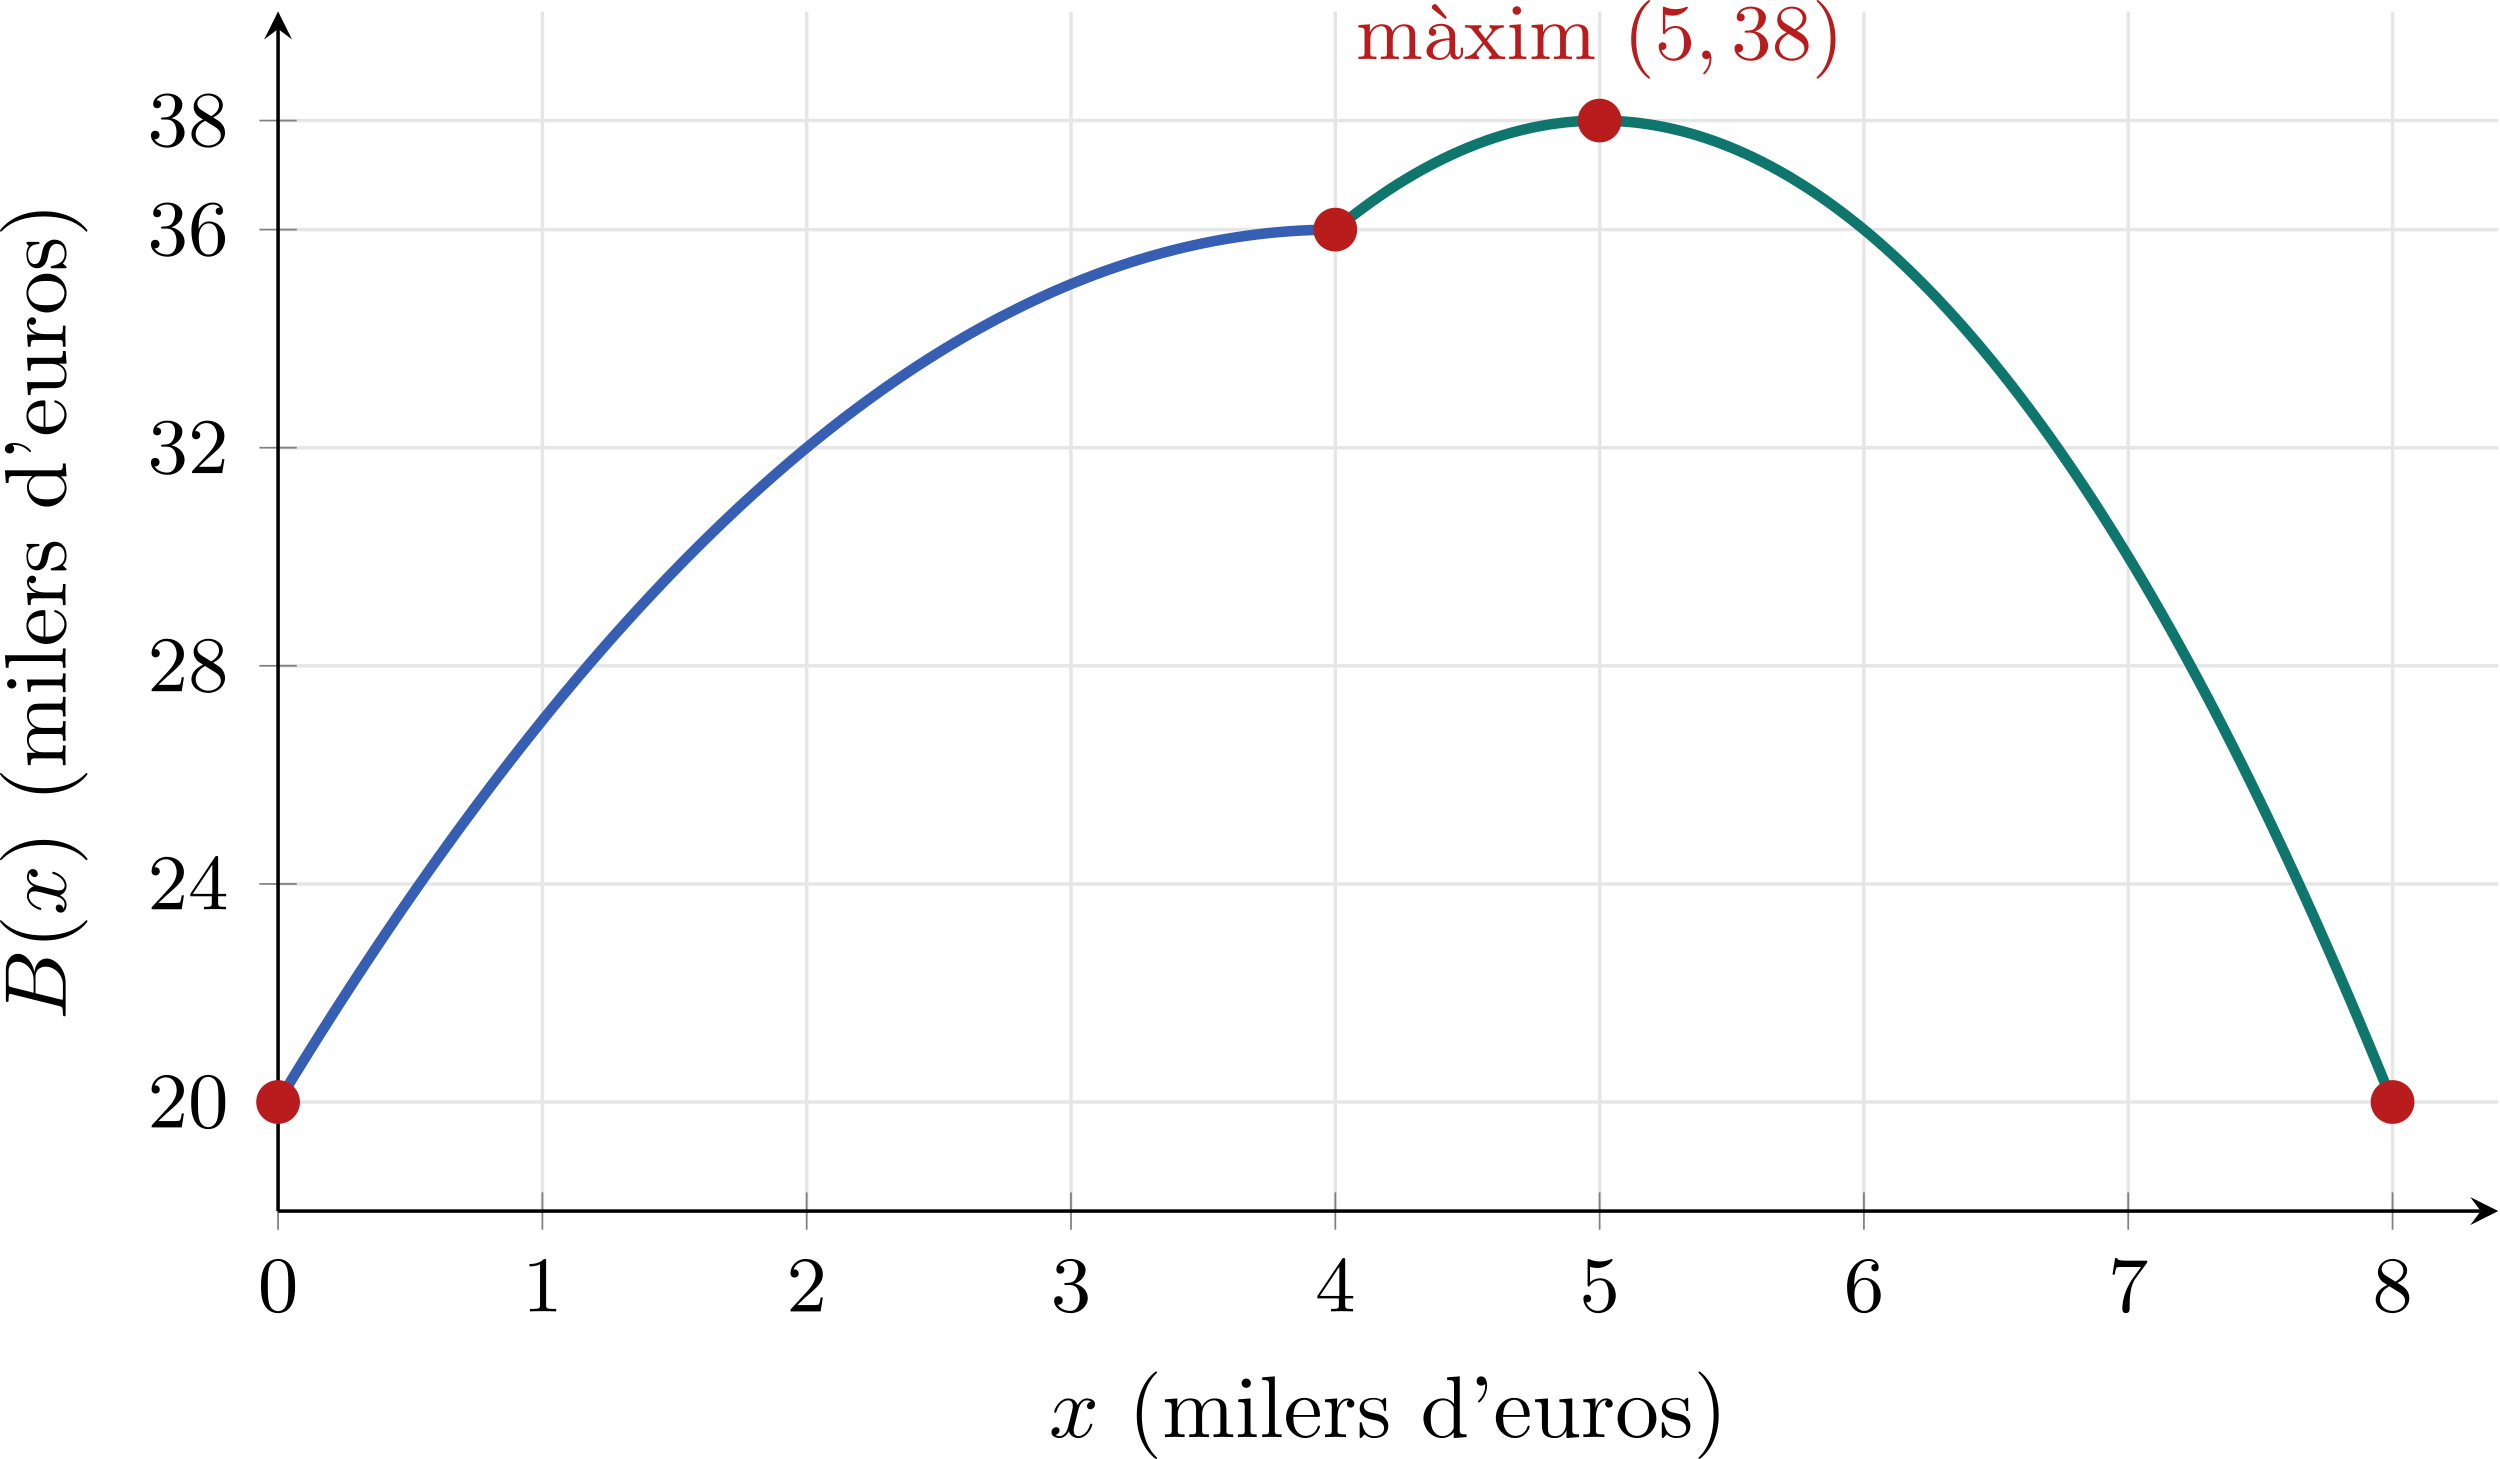
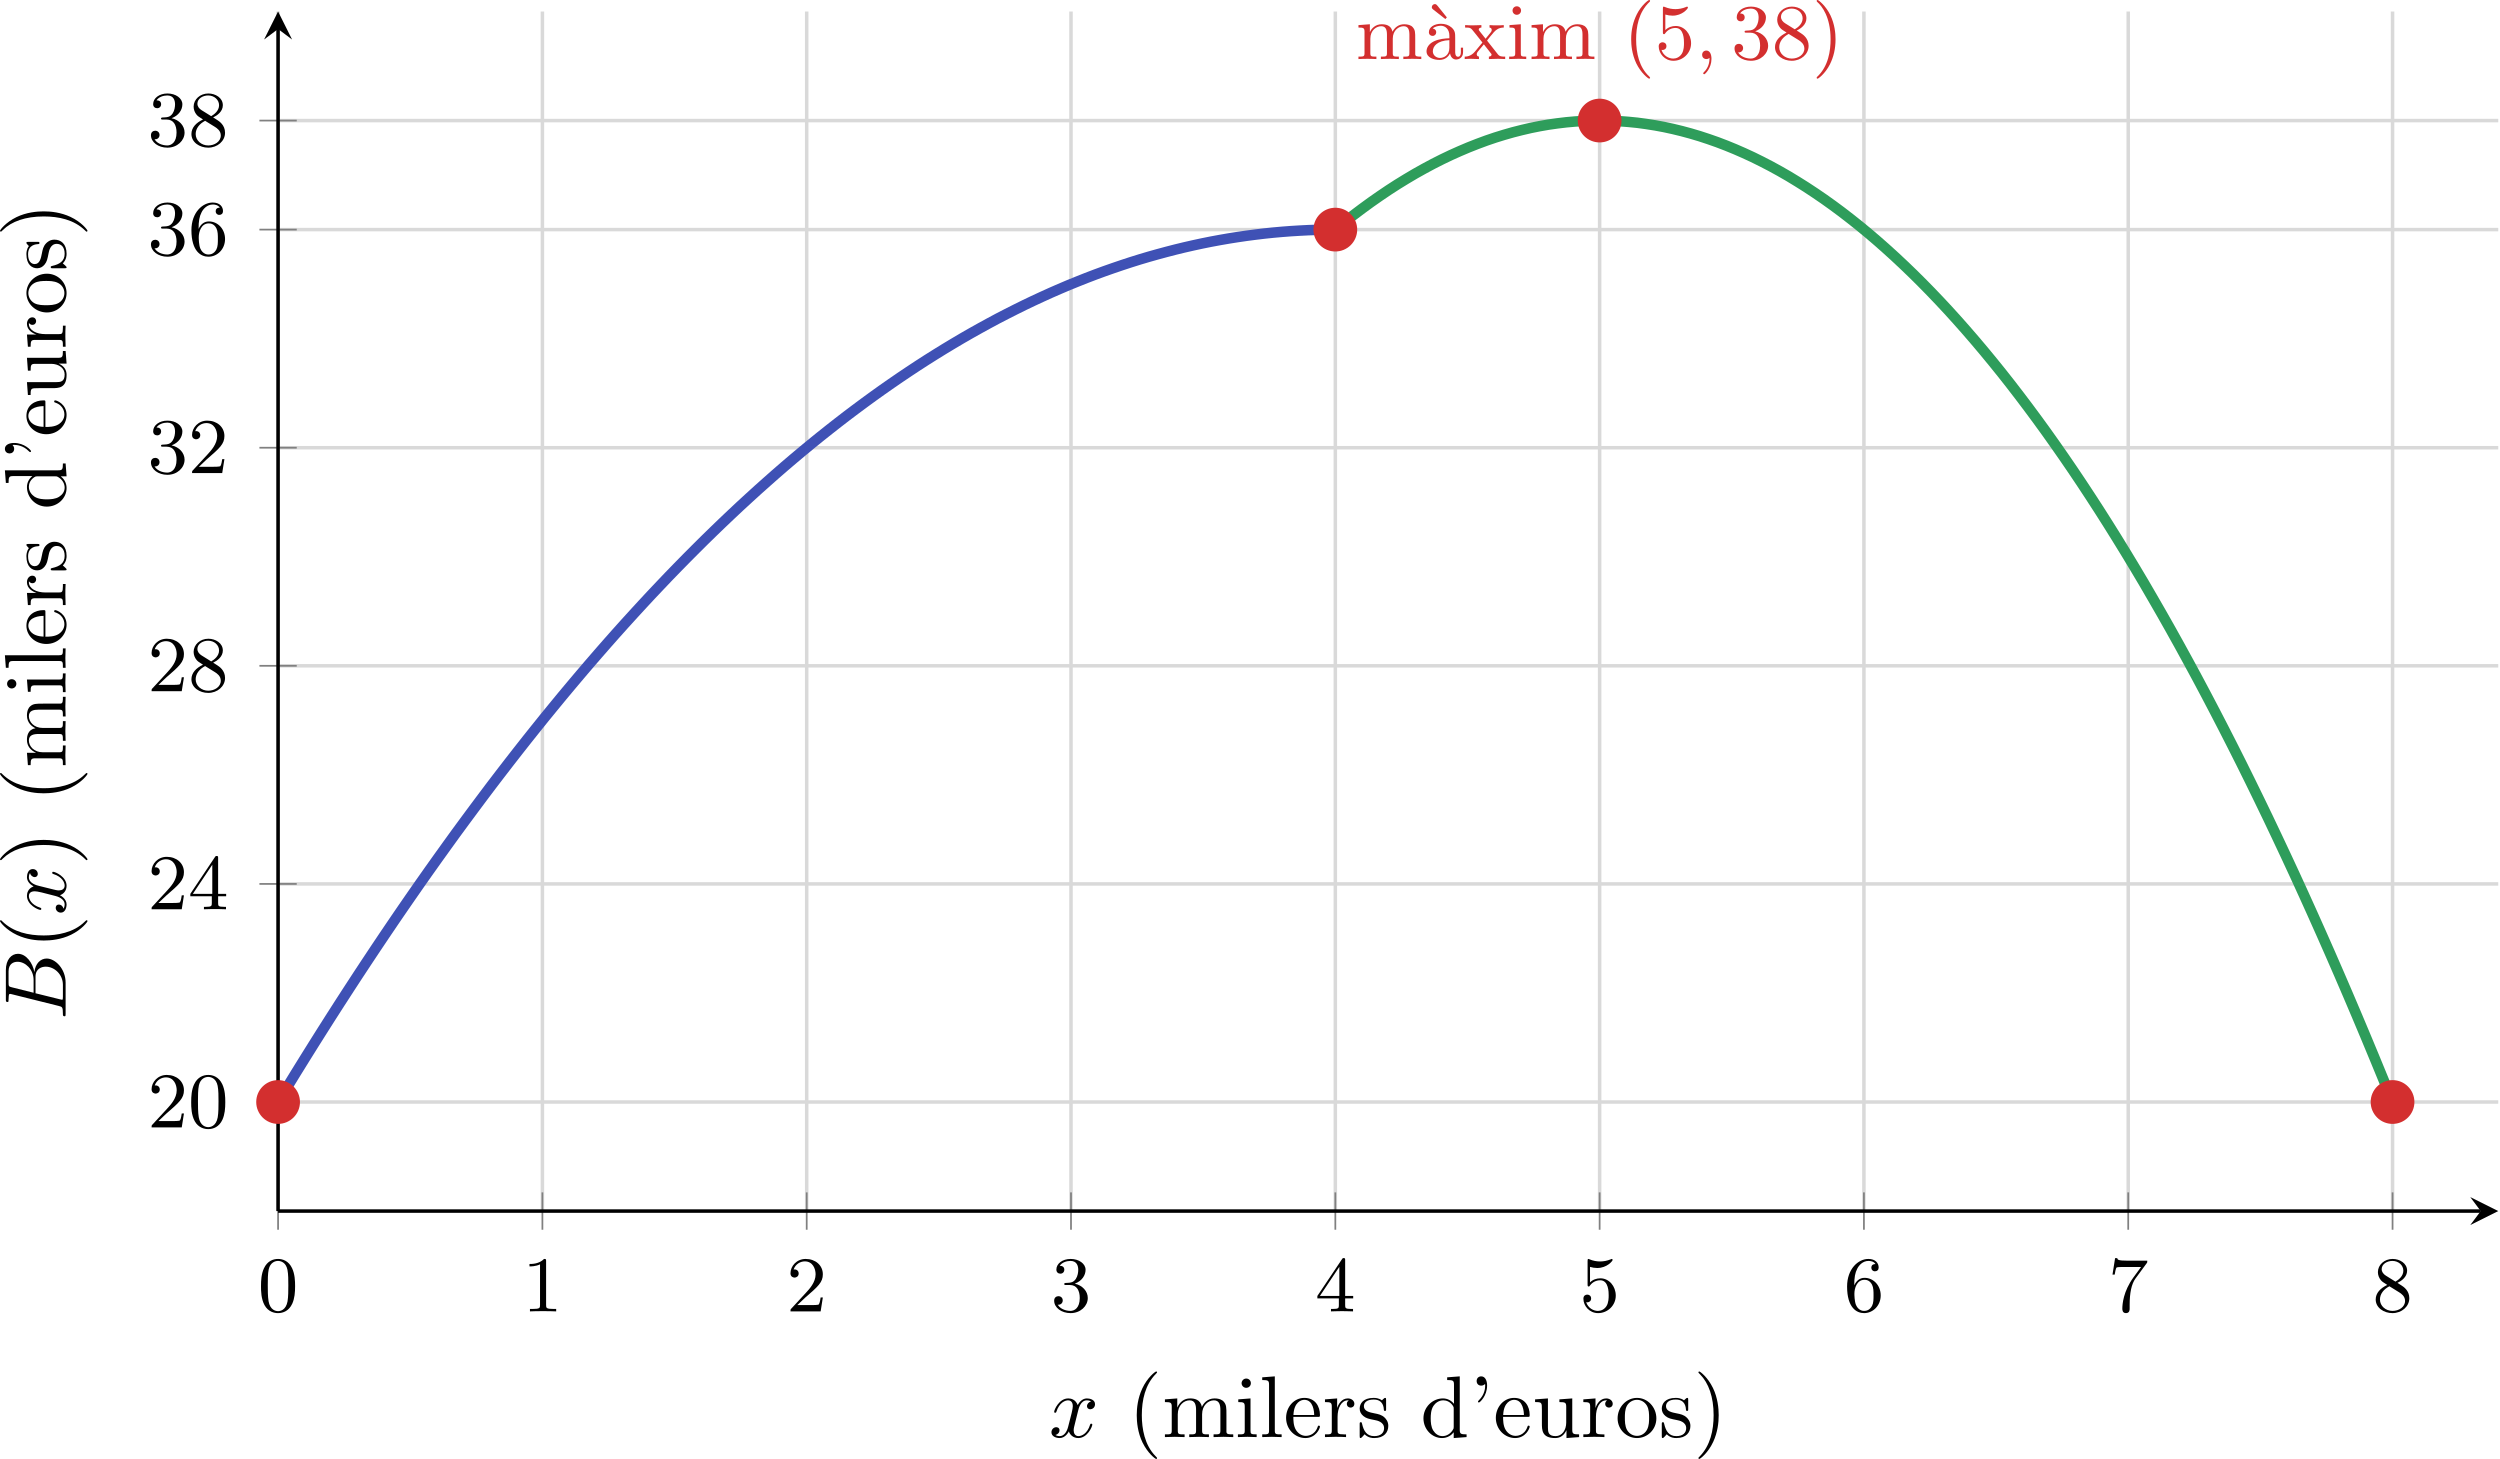
<svg xmlns="http://www.w3.org/2000/svg" xmlns:xlink="http://www.w3.org/1999/xlink" version="1.1" width="284.659pt" height="166.123pt" viewBox="-63.698 -63.698 284.659 166.123">
  <defs>
    <path id="g0-59" d="M1.632-.143C1.632 .152 1.632 .888 .968 1.524C.915 1.578 .915 1.587 .915 1.623C.915 1.686 .977 1.731 1.031 1.731C1.13 1.731 1.856 1.031 1.856-.018C1.856-.574 1.659-.968 1.273-.968C.968-.968 .789-.735 .789-.484S.968 0 1.273 0C1.408 0 1.542-.045 1.632-.143Z" />
    <path id="g1-18" d="M2.529-4.555L2.699-4.743L1.632-6.07C1.542-6.178 1.479-6.259 1.327-6.259C1.166-6.259 .986-6.106 .986-5.909C.986-5.765 1.067-5.703 1.157-5.631L2.529-4.555Z" />
    <path id="g1-40" d="M3.058 2.134C3.058 2.089 3.031 2.062 2.977 2C1.82 .941 1.47-.672 1.47-2.242C1.47-3.631 1.739-5.317 3.004-6.519C3.04-6.554 3.058-6.581 3.058-6.626C3.058-6.689 3.013-6.725 2.95-6.725C2.842-6.725 2.035-6.079 1.551-5.102C1.121-4.241 .906-3.318 .906-2.251C.906-1.605 .986-.583 1.479 .475C2.008 1.578 2.842 2.233 2.95 2.233C3.013 2.233 3.058 2.197 3.058 2.134Z" />
    <path id="g1-41" d="M2.672-2.251C2.672-2.986 2.564-3.972 2.098-4.967C1.569-6.07 .735-6.725 .628-6.725C.538-6.725 .52-6.653 .52-6.626C.52-6.581 .538-6.554 .601-6.492C1.121-6.025 2.107-4.806 2.107-2.251C2.107-.968 1.874 .816 .574 2.026C.556 2.053 .52 2.089 .52 2.134C.52 2.161 .538 2.233 .628 2.233C.735 2.233 1.542 1.587 2.026 .61C2.457-.251 2.672-1.175 2.672-2.251Z" />
    <path id="g1-48" d="M4.241-2.869C4.241-3.47 4.214-4.241 3.9-4.914C3.506-5.756 2.824-5.972 2.304-5.972C1.766-5.972 1.085-5.756 .69-4.896C.403-4.277 .359-3.551 .359-2.869C.359-2.286 .377-1.417 .762-.708C1.184 .054 1.883 .197 2.295 .197C2.878 .197 3.542-.054 3.918-.879C4.187-1.479 4.241-2.152 4.241-2.869ZM2.304-.027C2.035-.027 1.39-.152 1.219-1.166C1.13-1.695 1.13-2.466 1.13-2.977C1.13-3.587 1.13-4.295 1.237-4.788C1.417-5.586 1.991-5.747 2.295-5.747C2.636-5.747 3.201-5.568 3.371-4.734C3.47-4.241 3.47-3.542 3.47-2.977C3.47-2.421 3.47-1.668 3.38-1.139C3.192-.117 2.529-.027 2.304-.027Z" />
    <path id="g1-49" d="M2.726-5.73C2.726-5.954 2.717-5.972 2.493-5.972C1.937-5.398 1.112-5.398 .834-5.398V-5.12C1.004-5.12 1.551-5.12 2.035-5.353V-.717C2.035-.386 2.008-.278 1.175-.278H.888V0C1.21-.027 2.008-.027 2.376-.027S3.551-.027 3.873 0V-.278H3.587C2.753-.278 2.726-.386 2.726-.717V-5.73Z" />
    <path id="g1-50" d="M4.142-1.587H3.891C3.873-1.47 3.802-.941 3.685-.798C3.631-.717 3.013-.717 2.833-.717H1.237L2.125-1.56C3.596-2.833 4.142-3.309 4.142-4.223C4.142-5.254 3.291-5.972 2.188-5.972C1.157-5.972 .457-5.156 .457-4.34C.457-3.891 .843-3.847 .924-3.847C1.121-3.847 1.39-3.99 1.39-4.313C1.39-4.582 1.201-4.779 .924-4.779C.879-4.779 .852-4.779 .816-4.77C1.031-5.407 1.605-5.694 2.089-5.694C3.004-5.694 3.318-4.842 3.318-4.223C3.318-3.309 2.627-2.564 2.197-2.098L.556-.323C.457-.224 .457-.206 .457 0H3.891L4.142-1.587Z" />
    <path id="g1-51" d="M2.735-3.156C3.569-3.47 3.963-4.125 3.963-4.743C3.963-5.434 3.201-5.972 2.268-5.972S.637-5.443 .637-4.761C.637-4.465 .834-4.295 1.094-4.295S1.542-4.483 1.542-4.743C1.542-5.057 1.327-5.192 1.022-5.192C1.255-5.568 1.802-5.747 2.242-5.747C2.986-5.747 3.129-5.156 3.129-4.734C3.129-4.465 3.075-4.035 2.851-3.694C2.573-3.291 2.26-3.273 2-3.255C1.775-3.237 1.757-3.237 1.686-3.237C1.605-3.228 1.533-3.219 1.533-3.12C1.533-3.004 1.605-3.004 1.757-3.004H2.179C2.959-3.004 3.3-2.376 3.3-1.524C3.3-.377 2.69-.054 2.233-.054C2.062-.054 1.193-.099 .789-.762C1.112-.717 1.363-.941 1.363-1.246C1.363-1.542 1.139-1.731 .879-1.731C.655-1.731 .386-1.596 .386-1.219C.386-.421 1.219 .197 2.26 .197C3.38 .197 4.214-.61 4.214-1.524C4.214-2.304 3.596-2.968 2.735-3.156Z" />
    <path id="g1-52" d="M.26-1.757V-1.479H2.708V-.708C2.708-.377 2.681-.278 2.008-.278H1.811V0C2.376-.027 3.004-.027 3.067-.027C3.111-.027 3.757-.027 4.322 0V-.278H4.125C3.452-.278 3.425-.377 3.425-.708V-1.479H4.34V-1.757H3.425V-5.828C3.425-6.007 3.425-6.07 3.255-6.07C3.147-6.07 3.138-6.061 3.058-5.936L.26-1.757ZM.547-1.757L2.762-5.075V-1.757H.547Z" />
    <path id="g1-53" d="M.933-3.093C.933-2.932 .933-2.833 1.058-2.833C1.13-2.833 1.157-2.869 1.21-2.95C1.479-3.327 1.91-3.542 2.376-3.542C3.335-3.542 3.335-2.161 3.335-1.838C3.335-1.56 3.335-1.004 3.084-.601C2.842-.224 2.466-.054 2.116-.054C1.587-.054 .986-.386 .771-1.049C.78-1.049 .834-1.031 .897-1.031C1.076-1.031 1.336-1.148 1.336-1.47C1.336-1.748 1.139-1.91 .897-1.91C.708-1.91 .457-1.802 .457-1.444C.457-.628 1.139 .197 2.134 .197C3.219 .197 4.142-.681 4.142-1.793C4.142-2.878 3.371-3.766 2.394-3.766C1.964-3.766 1.524-3.622 1.21-3.3V-5.066C1.479-4.985 1.757-4.94 2.035-4.94C3.138-4.94 3.784-5.738 3.784-5.855C3.784-5.936 3.73-5.972 3.685-5.972C3.667-5.972 3.649-5.972 3.569-5.927C3.147-5.756 2.735-5.685 2.358-5.685C1.973-5.685 1.569-5.756 1.157-5.927C1.067-5.972 1.049-5.972 1.04-5.972C.933-5.972 .933-5.882 .933-5.73V-3.093Z" />
    <path id="g1-54" d="M1.201-2.968C1.201-3.882 1.3-4.394 1.542-4.86C1.722-5.227 2.161-5.747 2.824-5.747C3.004-5.747 3.416-5.712 3.622-5.389C3.291-5.389 3.147-5.218 3.147-4.976C3.147-4.743 3.309-4.564 3.56-4.564S3.981-4.725 3.981-4.994C3.981-5.496 3.622-5.972 2.806-5.972C1.65-5.972 .386-4.833 .386-2.833C.386-.403 1.479 .197 2.322 .197C3.318 .197 4.214-.637 4.214-1.82C4.214-2.959 3.389-3.82 2.376-3.82C1.838-3.82 1.453-3.506 1.201-2.968ZM2.313-.054C1.802-.054 1.506-.475 1.399-.735C1.228-1.139 1.219-1.883 1.219-2.026C1.219-2.627 1.497-3.596 2.358-3.596C2.502-3.596 2.941-3.596 3.228-3.04C3.398-2.699 3.398-2.26 3.398-1.829S3.398-.959 3.228-.628C2.95-.117 2.555-.054 2.313-.054Z" />
    <path id="g1-55" d="M4.394-5.469C4.474-5.568 4.474-5.586 4.474-5.774H2.242C1.112-5.774 1.085-5.891 1.058-6.061H.807L.511-4.187H.762C.798-4.394 .87-4.896 .986-5.003C1.049-5.057 1.757-5.057 1.883-5.057H3.766L2.905-3.882C1.739-2.277 1.632-.816 1.632-.305C1.632-.206 1.632 .197 2.044 .197C2.466 .197 2.466-.197 2.466-.314V-.753C2.466-2.071 2.663-3.111 3.138-3.757L4.394-5.469Z" />
    <path id="g1-56" d="M1.542-4.071C1.273-4.241 1.067-4.483 1.067-4.815C1.067-5.398 1.695-5.747 2.286-5.747C2.977-5.747 3.533-5.263 3.533-4.636S2.995-3.596 2.636-3.389L1.542-4.071ZM2.86-3.246C3.309-3.461 3.963-3.909 3.963-4.636C3.963-5.478 3.12-5.972 2.313-5.972C1.372-5.972 .637-5.299 .637-4.474C.637-4.133 .762-3.811 .977-3.551C1.13-3.38 1.184-3.344 1.704-3.013C.915-2.636 .386-2.089 .386-1.354C.386-.403 1.327 .197 2.295 .197C3.335 .197 4.214-.538 4.214-1.506C4.214-2.376 3.551-2.806 3.327-2.95C3.228-3.022 2.968-3.183 2.86-3.246ZM1.946-2.86L3.075-2.161C3.282-2.026 3.73-1.739 3.73-1.193C3.73-.484 3.013-.054 2.304-.054C1.524-.054 .87-.61 .87-1.354C.87-2 1.318-2.537 1.946-2.86Z" />
    <path id="g1-97" d="M3.067-.646C3.111-.269 3.371 .054 3.757 .054C3.981 .054 4.546-.081 4.546-.798V-1.3H4.295V-.807C4.295-.708 4.295-.26 3.972-.26S3.649-.69 3.649-.834V-2.403C3.649-2.914 3.649-3.219 3.246-3.587C2.914-3.882 2.484-4.017 2.035-4.017C1.282-4.017 .655-3.64 .655-3.067C.655-2.789 .843-2.636 1.076-2.636C1.318-2.636 1.488-2.815 1.488-3.049C1.488-3.434 1.094-3.479 1.085-3.479C1.327-3.712 1.757-3.793 2.017-3.793C2.475-3.793 2.986-3.452 2.986-2.663V-2.367C2.502-2.349 1.829-2.304 1.228-2.017C.583-1.704 .386-1.237 .386-.879C.386-.143 1.255 .099 1.856 .099C2.6 .099 2.941-.395 3.067-.646ZM2.986-1.264C2.986-.395 2.313-.126 1.919-.126C1.497-.126 1.103-.43 1.103-.879C1.103-1.47 1.614-2.098 2.986-2.152V-1.264Z" />
    <path id="g1-105" d="M1.65-3.963L.359-3.865V-3.587C.933-3.587 1.013-3.533 1.013-3.093V-.69C1.013-.278 .915-.278 .323-.278V0C.726-.018 .915-.027 1.309-.027C1.453-.027 1.829-.027 2.268 0V-.278C1.686-.278 1.65-.323 1.65-.672V-3.963ZM1.677-5.523C1.677-5.792 1.462-6.007 1.193-6.007C.915-6.007 .708-5.783 .708-5.523S.915-5.039 1.193-5.039C1.462-5.039 1.677-5.254 1.677-5.523Z" />
    <path id="g1-109" d="M1.668-2.322C1.668-3.291 2.367-3.739 2.905-3.739C3.398-3.739 3.56-3.389 3.56-2.762V-.69C3.56-.278 3.461-.278 2.869-.278V0C3.291-.018 3.461-.027 3.891-.027S4.438-.018 4.914 0V-.278C4.322-.278 4.223-.278 4.223-.69V-2.322C4.223-3.291 4.923-3.739 5.461-3.739C5.954-3.739 6.115-3.389 6.115-2.762V-.69C6.115-.278 6.016-.278 5.425-.278V0C5.846-.018 6.016-.027 6.447-.027S6.994-.018 7.469 0V-.278C7.012-.278 6.788-.278 6.779-.556V-2.277C6.779-3.058 6.779-3.309 6.483-3.64C6.294-3.856 5.936-3.963 5.523-3.963C4.878-3.963 4.438-3.587 4.187-3.111C4.08-3.64 3.721-3.963 2.968-3.963C2.251-3.963 1.811-3.497 1.623-3.084H1.614V-3.963L.314-3.865V-3.587C.924-3.587 1.004-3.524 1.004-3.084V-.69C1.004-.278 .906-.278 .314-.278V0C.735-.018 .906-.027 1.336-.027S1.883-.018 2.358 0V-.278C1.766-.278 1.668-.278 1.668-.69V-2.322Z" />
    <path id="g1-120" d="M2.735-2.017C2.672-2.098 2.672-2.107 2.672-2.116C2.672-2.134 3.371-2.986 3.443-3.058C3.721-3.362 4.026-3.578 4.573-3.587V-3.865C4.313-3.838 4.071-3.838 3.811-3.838C3.47-3.838 3.309-3.838 2.95-3.865V-3.587C3.084-3.569 3.201-3.497 3.201-3.318C3.201-3.174 3.12-3.075 3.075-3.022L2.502-2.313L1.802-3.201C1.739-3.282 1.722-3.3 1.722-3.362C1.722-3.47 1.82-3.578 2.026-3.587V-3.865C1.686-3.847 1.453-3.838 1.049-3.838C1.031-3.838 .52-3.838 .17-3.865V-3.587C.789-3.587 .807-3.569 1.219-3.04L2.143-1.883C1.946-1.65 1.47-1.058 1.273-.834C.825-.296 .314-.278 .126-.278V0C.386-.027 .628-.027 .888-.027C1.175-.027 1.462-.018 1.748 0V-.278C1.524-.305 1.497-.457 1.497-.547C1.497-.574 1.497-.699 1.632-.861C1.847-1.139 2.08-1.408 2.304-1.677L3.013-.771C3.183-.574 3.183-.556 3.183-.502C3.183-.403 3.093-.287 2.878-.278V0C3.255-.018 3.47-.027 3.856-.027C3.873-.027 4.385-.027 4.734 0V-.278C4.376-.278 4.107-.278 3.909-.529L2.735-2.017Z" />
    <path id="g2-66" d="M1.594-.777C1.494-.389 1.474-.309 .687-.309C.518-.309 .418-.309 .418-.11C.418 0 .508 0 .687 0H4.244C5.818 0 6.994-1.176 6.994-2.152C6.994-2.869 6.416-3.447 5.45-3.557C6.486-3.746 7.532-4.483 7.532-5.43C7.532-6.167 6.874-6.804 5.679-6.804H2.331C2.142-6.804 2.042-6.804 2.042-6.605C2.042-6.496 2.132-6.496 2.321-6.496C2.341-6.496 2.531-6.496 2.7-6.476C2.879-6.456 2.969-6.446 2.969-6.316C2.969-6.276 2.959-6.247 2.929-6.127L1.594-.777ZM3.098-3.646L3.716-6.117C3.806-6.466 3.826-6.496 4.254-6.496H5.539C6.416-6.496 6.625-5.908 6.625-5.469C6.625-4.593 5.768-3.646 4.553-3.646H3.098ZM2.65-.309C2.511-.309 2.491-.309 2.431-.319C2.331-.329 2.301-.339 2.301-.418C2.301-.448 2.301-.468 2.351-.648L3.039-3.427H4.922C5.878-3.427 6.067-2.69 6.067-2.262C6.067-1.275 5.181-.309 4.005-.309H2.65Z" />
    <path id="g2-120" d="M3.328-3.009C3.387-3.268 3.616-4.184 4.314-4.184C4.364-4.184 4.603-4.184 4.812-4.055C4.533-4.005 4.334-3.756 4.334-3.517C4.334-3.357 4.443-3.168 4.712-3.168C4.932-3.168 5.25-3.347 5.25-3.746C5.25-4.264 4.663-4.403 4.324-4.403C3.746-4.403 3.397-3.875 3.278-3.646C3.029-4.304 2.491-4.403 2.202-4.403C1.166-4.403 .598-3.118 .598-2.869C.598-2.77 .697-2.77 .717-2.77C.797-2.77 .827-2.79 .847-2.879C1.186-3.935 1.843-4.184 2.182-4.184C2.371-4.184 2.72-4.095 2.72-3.517C2.72-3.208 2.55-2.54 2.182-1.146C2.022-.528 1.674-.11 1.235-.11C1.176-.11 .946-.11 .737-.239C.986-.289 1.205-.498 1.205-.777C1.205-1.046 .986-1.126 .837-1.126C.538-1.126 .289-.867 .289-.548C.289-.09 .787 .11 1.225 .11C1.883 .11 2.242-.588 2.271-.648C2.391-.279 2.75 .11 3.347 .11C4.374 .11 4.941-1.176 4.941-1.425C4.941-1.524 4.852-1.524 4.822-1.524C4.732-1.524 4.712-1.484 4.692-1.415C4.364-.349 3.686-.11 3.367-.11C2.979-.11 2.819-.428 2.819-.767C2.819-.986 2.879-1.205 2.989-1.644L3.328-3.009Z" />
    <path id="g3-39" d="M2.052-5.868C2.052-6.466 1.813-6.914 1.385-6.914C1.036-6.914 .857-6.645 .857-6.386S1.026-5.858 1.385-5.858C1.584-5.858 1.724-5.958 1.783-6.017C1.793-6.037 1.803-6.047 1.813-6.047C1.833-6.047 1.833-5.908 1.833-5.868C1.833-5.549 1.763-4.832 1.136-4.214C1.016-4.095 1.016-4.075 1.016-4.045C1.016-3.975 1.066-3.935 1.116-3.935C1.225-3.935 2.052-4.692 2.052-5.868Z" />
    <path id="g3-40" d="M3.298 2.391C3.298 2.361 3.298 2.341 3.128 2.172C1.883 .917 1.564-.966 1.564-2.491C1.564-4.224 1.943-5.958 3.168-7.203C3.298-7.323 3.298-7.342 3.298-7.372C3.298-7.442 3.258-7.472 3.198-7.472C3.098-7.472 2.202-6.795 1.614-5.529C1.106-4.433 .986-3.328 .986-2.491C.986-1.714 1.096-.508 1.644 .618C2.242 1.843 3.098 2.491 3.198 2.491C3.258 2.491 3.298 2.461 3.298 2.391Z" />
    <path id="g3-41" d="M2.879-2.491C2.879-3.268 2.77-4.473 2.222-5.599C1.624-6.824 .767-7.472 .667-7.472C.608-7.472 .568-7.432 .568-7.372C.568-7.342 .568-7.323 .757-7.143C1.733-6.157 2.301-4.573 2.301-2.491C2.301-.787 1.933 .966 .697 2.222C.568 2.341 .568 2.361 .568 2.391C.568 2.451 .608 2.491 .667 2.491C.767 2.491 1.664 1.813 2.252 .548C2.76-.548 2.879-1.654 2.879-2.491Z" />
    <path id="g3-100" d="M3.786-.548V.11L5.25 0V-.309C4.553-.309 4.473-.379 4.473-.867V-6.914L3.039-6.804V-6.496C3.736-6.496 3.816-6.426 3.816-5.938V-3.786C3.527-4.144 3.098-4.403 2.56-4.403C1.385-4.403 .339-3.427 .339-2.142C.339-.877 1.315 .11 2.451 .11C3.088 .11 3.537-.229 3.786-.548ZM3.786-3.218V-1.176C3.786-.996 3.786-.976 3.676-.807C3.377-.329 2.929-.11 2.501-.11C2.052-.11 1.694-.369 1.455-.747C1.196-1.156 1.166-1.724 1.166-2.132C1.166-2.501 1.186-3.098 1.474-3.547C1.684-3.856 2.062-4.184 2.6-4.184C2.949-4.184 3.367-4.035 3.676-3.587C3.786-3.417 3.786-3.397 3.786-3.218Z" />
    <path id="g3-101" d="M1.116-2.511C1.176-3.995 2.012-4.244 2.351-4.244C3.377-4.244 3.477-2.899 3.477-2.511H1.116ZM1.106-2.301H3.885C4.105-2.301 4.134-2.301 4.134-2.511C4.134-3.497 3.597-4.463 2.351-4.463C1.196-4.463 .279-3.437 .279-2.192C.279-.857 1.325 .11 2.471 .11C3.686 .11 4.134-.996 4.134-1.186C4.134-1.285 4.055-1.305 4.005-1.305C3.915-1.305 3.895-1.245 3.875-1.166C3.527-.139 2.63-.139 2.531-.139C2.032-.139 1.634-.438 1.405-.807C1.106-1.285 1.106-1.943 1.106-2.301Z" />
    <path id="g3-105" d="M1.763-4.403L.369-4.294V-3.985C1.016-3.985 1.106-3.925 1.106-3.437V-.757C1.106-.309 .996-.309 .329-.309V0C.648-.01 1.186-.03 1.425-.03C1.773-.03 2.122-.01 2.461 0V-.309C1.803-.309 1.763-.359 1.763-.747V-4.403ZM1.803-6.137C1.803-6.456 1.554-6.665 1.275-6.665C.966-6.665 .747-6.396 .747-6.137C.747-5.868 .966-5.609 1.275-5.609C1.554-5.609 1.803-5.818 1.803-6.137Z" />
    <path id="g3-108" d="M1.763-6.914L.329-6.804V-6.496C1.026-6.496 1.106-6.426 1.106-5.938V-.757C1.106-.309 .996-.309 .329-.309V0C.658-.01 1.186-.03 1.435-.03S2.172-.01 2.54 0V-.309C1.873-.309 1.763-.309 1.763-.757V-6.914Z" />
    <path id="g3-109" d="M1.096-3.427V-.757C1.096-.309 .986-.309 .319-.309V0C.667-.01 1.176-.03 1.445-.03C1.704-.03 2.222-.01 2.56 0V-.309C1.893-.309 1.783-.309 1.783-.757V-2.59C1.783-3.626 2.491-4.184 3.128-4.184C3.756-4.184 3.866-3.646 3.866-3.078V-.757C3.866-.309 3.756-.309 3.088-.309V0C3.437-.01 3.945-.03 4.214-.03C4.473-.03 4.991-.01 5.33 0V-.309C4.663-.309 4.553-.309 4.553-.757V-2.59C4.553-3.626 5.26-4.184 5.898-4.184C6.526-4.184 6.635-3.646 6.635-3.078V-.757C6.635-.309 6.526-.309 5.858-.309V0C6.207-.01 6.715-.03 6.984-.03C7.243-.03 7.761-.01 8.1 0V-.309C7.582-.309 7.333-.309 7.323-.608V-2.511C7.323-3.367 7.323-3.676 7.014-4.035C6.874-4.204 6.545-4.403 5.968-4.403C5.131-4.403 4.692-3.806 4.523-3.427C4.384-4.294 3.646-4.403 3.198-4.403C2.471-4.403 2.002-3.975 1.724-3.357V-4.403L.319-4.294V-3.985C1.016-3.985 1.096-3.915 1.096-3.427Z" />
    <path id="g3-111" d="M4.692-2.132C4.692-3.407 3.696-4.463 2.491-4.463C1.245-4.463 .279-3.377 .279-2.132C.279-.847 1.315 .11 2.481 .11C3.686 .11 4.692-.867 4.692-2.132ZM2.491-.139C2.062-.139 1.624-.349 1.355-.807C1.106-1.245 1.106-1.853 1.106-2.212C1.106-2.6 1.106-3.138 1.345-3.577C1.614-4.035 2.082-4.244 2.481-4.244C2.919-4.244 3.347-4.025 3.606-3.597S3.866-2.59 3.866-2.212C3.866-1.853 3.866-1.315 3.646-.877C3.427-.428 2.989-.139 2.491-.139Z" />
    <path id="g3-114" d="M1.664-3.308V-4.403L.279-4.294V-3.985C.976-3.985 1.056-3.915 1.056-3.427V-.757C1.056-.309 .946-.309 .279-.309V0C.667-.01 1.136-.03 1.415-.03C1.813-.03 2.281-.03 2.68 0V-.309H2.471C1.733-.309 1.714-.418 1.714-.777V-2.311C1.714-3.298 2.132-4.184 2.889-4.184C2.959-4.184 2.979-4.184 2.999-4.174C2.969-4.164 2.77-4.045 2.77-3.786C2.77-3.507 2.979-3.357 3.198-3.357C3.377-3.357 3.626-3.477 3.626-3.796S3.318-4.403 2.889-4.403C2.162-4.403 1.803-3.736 1.664-3.308Z" />
    <path id="g3-115" d="M2.072-1.933C2.291-1.893 3.108-1.733 3.108-1.016C3.108-.508 2.76-.11 1.983-.11C1.146-.11 .787-.677 .598-1.524C.568-1.654 .558-1.694 .458-1.694C.329-1.694 .329-1.624 .329-1.445V-.13C.329 .04 .329 .11 .438 .11C.488 .11 .498 .1 .687-.09C.707-.11 .707-.13 .887-.319C1.325 .1 1.773 .11 1.983 .11C3.128 .11 3.587-.558 3.587-1.275C3.587-1.803 3.288-2.102 3.168-2.222C2.839-2.54 2.451-2.62 2.032-2.7C1.474-2.809 .807-2.939 .807-3.517C.807-3.866 1.066-4.274 1.923-4.274C3.019-4.274 3.068-3.377 3.088-3.068C3.098-2.979 3.188-2.979 3.208-2.979C3.337-2.979 3.337-3.029 3.337-3.218V-4.224C3.337-4.394 3.337-4.463 3.228-4.463C3.178-4.463 3.158-4.463 3.029-4.344C2.999-4.304 2.899-4.214 2.859-4.184C2.481-4.463 2.072-4.463 1.923-4.463C.707-4.463 .329-3.796 .329-3.238C.329-2.889 .488-2.61 .757-2.391C1.076-2.132 1.355-2.072 2.072-1.933Z" />
    <path id="g3-117" d="M3.895-.787V.11L5.33 0V-.309C4.633-.309 4.553-.379 4.553-.867V-4.403L3.088-4.294V-3.985C3.786-3.985 3.866-3.915 3.866-3.427V-1.654C3.866-.787 3.387-.11 2.66-.11C1.823-.11 1.783-.578 1.783-1.096V-4.403L.319-4.294V-3.985C1.096-3.985 1.096-3.955 1.096-3.068V-1.574C1.096-.797 1.096 .11 2.61 .11C3.168 .11 3.606-.169 3.895-.787Z" />
  </defs>
  <g id="page1">
-     <path d="M-32.035 74.199V-62.387M-1.937 74.199V-62.387M28.156 74.199V-62.387M58.25 74.199V-62.387M88.348 74.199V-62.387M118.442 74.199V-62.387M148.535 74.199V-62.387M178.629 74.199V-62.387M208.727 74.199V-62.387" stroke="#e6e6e6" fill="none" stroke-width=".399" stroke-miterlimit="10" />
-     <path d="M-32.035 61.781H220.762M-32.035 36.949H220.762M-32.035 12.113H220.762M-32.035-12.719H220.762M-32.035-37.555H220.762M-32.035-49.969H220.762" stroke="#e6e6e6" fill="none" stroke-width=".399" stroke-miterlimit="10" />
+     <path d="M-32.035 74.199V-62.387M-1.937 74.199V-62.387M28.156 74.199V-62.387M58.25 74.199V-62.387M88.348 74.199V-62.387M118.442 74.199V-62.387M148.535 74.199V-62.387M178.629 74.199V-62.387M208.727 74.199V-62.387" stroke="#d9d9d9" fill="none" stroke-width=".399" stroke-miterlimit="10" />
+     <path d="M-32.035 61.781H220.762M-32.035 36.949H220.762M-32.035 12.113H220.762M-32.035-12.719H220.762M-32.035-37.555H220.762M-32.035-49.969H220.762" stroke="#d9d9d9" fill="none" stroke-width=".399" stroke-miterlimit="10" />
    <path d="M-32.035 76.324V72.07M-1.938 76.324V72.07M28.156 76.324V72.07M58.25 76.324V72.07M88.348 76.324V72.07M118.442 76.324V72.07M148.535 76.324V72.07M178.629 76.324V72.07M208.727 76.324V72.07" stroke="#808080" fill="none" stroke-width=".199" stroke-miterlimit="10" />
    <path d="M-34.16 61.781H-29.91M-34.16 36.949H-29.91M-34.16 12.113H-29.91M-34.16-12.719H-29.91M-34.16-37.555H-29.91M-34.16-49.969H-29.91" stroke="#808080" fill="none" stroke-width=".199" stroke-miterlimit="10" />
    <path d="M-32.035 74.199H218.77" stroke="#000" fill="none" stroke-width=".399" stroke-miterlimit="10" />
    <path d="M220.762 74.199L217.574 72.605L218.769 74.199L217.574 75.793" />
    <path d="M-32.035 74.199V-60.394" stroke="#000" fill="none" stroke-width=".399" stroke-miterlimit="10" />
    <path d="M-32.035-62.387L-33.629-59.199L-32.035-60.394L-30.441-59.199" />
    <g transform="matrix(1 0 0 1 -37.28835 42.9715)">
      <use x="2.95" y="42.65" xlink:href="#g1-48" />
    </g>
    <g transform="matrix(1 0 0 1 -7.19339 42.9715)">
      <use x="2.95" y="42.65" xlink:href="#g1-49" />
    </g>
    <g transform="matrix(1 0 0 1 22.90155 42.9715)">
      <use x="2.95" y="42.65" xlink:href="#g1-50" />
    </g>
    <g transform="matrix(1 0 0 1 52.99655 42.9715)">
      <use x="2.95" y="42.65" xlink:href="#g1-51" />
    </g>
    <g transform="matrix(1 0 0 1 83.09145 42.9715)">
      <use x="2.95" y="42.65" xlink:href="#g1-52" />
    </g>
    <g transform="matrix(1 0 0 1 113.1867 42.9715)">
      <use x="2.95" y="42.65" xlink:href="#g1-53" />
    </g>
    <g transform="matrix(1 0 0 1 143.2817 42.9715)">
      <use x="2.95" y="42.65" xlink:href="#g1-54" />
    </g>
    <g transform="matrix(1 0 0 1 173.3767 42.9715)">
      <use x="2.95" y="42.65" xlink:href="#g1-55" />
    </g>
    <g transform="matrix(1 0 0 1 203.4717 42.9715)">
      <use x="2.95" y="42.65" xlink:href="#g1-56" />
    </g>
    <g transform="matrix(1 0 0 1 -49.84555 22.0198)">
      <use x="2.95" y="42.65" xlink:href="#g1-50" />
      <use x="7.558" y="42.65" xlink:href="#g1-48" />
    </g>
    <g transform="matrix(1 0 0 1 -49.84555 -2.8139)">
      <use x="2.95" y="42.65" xlink:href="#g1-50" />
      <use x="7.558" y="42.65" xlink:href="#g1-52" />
    </g>
    <g transform="matrix(1 0 0 1 -49.84555 -27.6475)">
      <use x="2.95" y="42.65" xlink:href="#g1-50" />
      <use x="7.558" y="42.65" xlink:href="#g1-56" />
    </g>
    <g transform="matrix(1 0 0 1 -49.84555 -52.48111)">
      <use x="2.95" y="42.65" xlink:href="#g1-51" />
      <use x="7.558" y="42.65" xlink:href="#g1-50" />
    </g>
    <g transform="matrix(1 0 0 1 -49.84555 -77.3148)">
      <use x="2.95" y="42.65" xlink:href="#g1-51" />
      <use x="7.558" y="42.65" xlink:href="#g1-54" />
    </g>
    <g transform="matrix(1 0 0 1 -49.84555 -89.7316)">
      <use x="2.95" y="42.65" xlink:href="#g1-51" />
      <use x="7.558" y="42.65" xlink:href="#g1-56" />
    </g>
-     <path d="M-32.035 61.781L-31.023 60.117L-30.012 58.469L-29 56.836L-27.988 55.215L-26.977 53.609L-25.965 52.016L-24.953 50.438L-23.941 48.875L-22.93 47.324L-21.918 45.789L-20.906 44.266L-19.895 42.758L-18.883 41.262L-17.871 39.781L-16.859 38.316L-15.848 36.863L-14.836 35.426L-13.824 34.004L-12.812 32.594L-11.801 31.195L-10.789 29.816L-9.777 28.449L-8.766 27.094L-7.758 25.754L-6.746 24.43L-5.734 23.117L-4.723 21.82L-3.711 20.535L-2.699 19.266L-1.688 18.008L-.676 16.77L.336 15.539L1.348 14.328L2.359 13.129L3.371 11.941L4.383 10.77L5.394 9.613L6.406 8.469L7.418 7.34L8.43 6.226L9.441 5.125L10.453 4.035L11.465 2.965L12.476 1.902L13.488 .859L14.5-.172L15.512-1.188L16.523-2.192L17.535-3.18L18.547-4.156L19.559-5.117L20.57-6.066L21.582-6.996L22.594-7.918L23.605-8.82L24.613-9.711L25.625-10.59L26.637-11.453L27.648-12.301L28.66-13.137L29.672-13.957L30.684-14.762L31.695-15.555L32.707-16.336L33.719-17.098L34.73-17.848L35.742-18.586L36.754-19.309L37.766-20.016L38.777-20.711L39.789-21.391L40.801-22.059L41.812-22.711L42.824-23.348L43.836-23.973L44.848-24.582L45.859-25.18L46.871-25.762L47.883-26.328L48.895-26.883L49.906-27.426L50.918-27.949L51.93-28.461L52.941-28.961L53.953-29.445L54.965-29.914L55.973-30.371L56.984-30.812L57.996-31.242L59.008-31.652L60.02-32.055L61.031-32.441L62.043-32.812L63.055-33.168L64.066-33.512L65.078-33.844L66.09-34.16L67.102-34.461L68.113-34.746L69.125-35.019L70.137-35.281L71.149-35.527L72.16-35.758L73.172-35.976L74.184-36.18L75.195-36.367L76.207-36.543L77.219-36.703L78.231-36.851L79.242-36.984L80.254-37.105L81.266-37.211L82.278-37.301L83.289-37.379L84.301-37.441L85.313-37.492L86.324-37.527L87.332-37.547L88.344-37.555" stroke="#365fb3" fill="none" stroke-width="1.196" stroke-miterlimit="10" />
-     <path d="M88.348-37.555L89.356-38.375L90.367-39.168L91.379-39.93L92.391-40.668L93.403-41.375L94.414-42.058L95.426-42.711L96.438-43.332L97.449-43.93L98.461-44.496L99.473-45.039L100.485-45.551L101.496-46.035L102.508-46.488L103.52-46.918L104.531-47.316L105.543-47.691L106.555-48.035L107.567-48.348L108.578-48.637L109.59-48.894L110.602-49.129L111.613-49.332L112.625-49.508L113.637-49.652L114.649-49.773L115.66-49.863L116.672-49.926L117.684-49.961L118.695-49.969L119.703-49.949L120.715-49.898L121.727-49.82L122.738-49.719L123.75-49.582L124.762-49.422L125.774-49.234L126.785-49.015L127.797-48.769L128.809-48.496L129.82-48.195L130.832-47.863L131.844-47.508L132.856-47.121L133.867-46.707L134.879-46.265L135.891-45.797L136.903-45.297L137.914-44.773L138.926-44.219L139.938-43.637L140.949-43.023L141.961-42.387L142.973-41.719L143.985-41.027L144.996-40.305L146.008-39.555L147.02-38.773L148.031-37.969L149.043-37.133L150.055-36.269L151.063-35.379L152.074-34.461L153.086-33.512L154.098-32.539L155.11-31.535L156.121-30.504L157.133-29.445L158.145-28.359L159.156-27.242L160.168-26.098L161.18-24.926L162.192-23.727L163.203-22.5L164.215-21.246L165.227-19.961L166.238-18.648L167.25-17.309L168.262-15.941L169.274-14.547L170.285-13.121L171.297-11.672L172.309-10.191L173.32-8.684L174.332-7.145L175.344-5.582L176.356-3.988L177.367-2.367L178.379-.719L179.391 .957L180.403 2.66L181.41 4.394L182.422 6.152L183.434 7.941L184.445 9.758L185.457 11.605L186.469 13.476L187.481 15.379L188.492 17.308L189.504 19.266L190.516 21.25L191.528 23.262L192.539 25.305L193.551 27.375L194.563 29.469L195.574 31.598L196.586 33.75L197.598 35.93L198.61 38.141L199.621 40.379L200.633 42.645L201.645 44.938L202.656 47.258L203.668 49.609L204.68 51.988L205.692 54.395L206.703 56.828L207.715 59.289L208.727 61.781" stroke="#0f766e" fill="none" stroke-width="1.196" stroke-miterlimit="10" />
-     <g fill="#b91c1c" transform="matrix(1 0 0 1 87.71615 -99.6238)">
+     <path d="M-32.035 61.781L-31.023 60.117L-30.012 58.469L-29 56.836L-27.988 55.215L-26.977 53.609L-25.965 52.016L-24.953 50.438L-23.941 48.875L-22.93 47.324L-21.918 45.789L-20.906 44.266L-19.895 42.758L-18.883 41.262L-17.871 39.781L-16.859 38.316L-15.848 36.863L-14.836 35.426L-13.824 34.004L-12.812 32.594L-11.801 31.195L-10.789 29.816L-9.777 28.449L-8.766 27.094L-7.758 25.754L-6.746 24.43L-5.734 23.117L-4.723 21.82L-3.711 20.535L-2.699 19.266L-1.688 18.008L-.676 16.77L.336 15.539L1.348 14.328L2.359 13.129L3.371 11.941L4.383 10.77L5.394 9.613L6.406 8.469L7.418 7.34L8.43 6.226L9.441 5.125L10.453 4.035L11.465 2.965L12.476 1.902L13.488 .859L14.5-.172L15.512-1.188L16.523-2.192L17.535-3.18L18.547-4.156L19.559-5.117L20.57-6.066L21.582-6.996L22.594-7.918L23.605-8.82L24.613-9.711L25.625-10.59L26.637-11.453L27.648-12.301L28.66-13.137L29.672-13.957L30.684-14.762L31.695-15.555L32.707-16.336L33.719-17.098L34.73-17.848L35.742-18.586L36.754-19.309L37.766-20.016L38.777-20.711L39.789-21.391L40.801-22.059L41.812-22.711L42.824-23.348L43.836-23.973L44.848-24.582L45.859-25.18L46.871-25.762L47.883-26.328L48.895-26.883L49.906-27.426L50.918-27.949L51.93-28.461L52.941-28.961L53.953-29.445L54.965-29.914L55.973-30.371L56.984-30.812L57.996-31.242L59.008-31.652L60.02-32.055L61.031-32.441L62.043-32.812L63.055-33.168L64.066-33.512L65.078-33.844L66.09-34.16L67.102-34.461L68.113-34.746L69.125-35.019L70.137-35.281L71.149-35.527L72.16-35.758L73.172-35.976L74.184-36.18L75.195-36.367L76.207-36.543L77.219-36.703L78.231-36.851L79.242-36.984L80.254-37.105L81.266-37.211L82.278-37.301L83.289-37.379L84.301-37.441L85.313-37.492L86.324-37.527L87.332-37.547L88.344-37.555" stroke="#3f51b5" fill="none" stroke-width="1.196" stroke-miterlimit="10" />
+     <path d="M88.348-37.555L89.356-38.375L90.367-39.168L91.379-39.93L92.391-40.668L93.403-41.375L94.414-42.058L95.426-42.711L96.438-43.332L97.449-43.93L98.461-44.496L99.473-45.039L100.485-45.551L101.496-46.035L102.508-46.488L103.52-46.918L104.531-47.316L105.543-47.691L106.555-48.035L107.567-48.348L108.578-48.637L109.59-48.894L110.602-49.129L111.613-49.332L112.625-49.508L113.637-49.652L114.649-49.773L115.66-49.863L116.672-49.926L117.684-49.961L118.695-49.969L119.703-49.949L120.715-49.898L121.727-49.82L122.738-49.719L123.75-49.582L124.762-49.422L125.774-49.234L126.785-49.015L127.797-48.769L128.809-48.496L129.82-48.195L130.832-47.863L131.844-47.508L132.856-47.121L133.867-46.707L134.879-46.265L135.891-45.797L136.903-45.297L137.914-44.773L138.926-44.219L139.938-43.637L140.949-43.023L141.961-42.387L142.973-41.719L143.985-41.027L144.996-40.305L146.008-39.555L147.02-38.773L148.031-37.969L149.043-37.133L150.055-36.269L151.063-35.379L152.074-34.461L153.086-33.512L154.098-32.539L155.11-31.535L156.121-30.504L157.133-29.445L158.145-28.359L159.156-27.242L160.168-26.098L161.18-24.926L162.192-23.727L163.203-22.5L164.215-21.246L165.227-19.961L166.238-18.648L167.25-17.309L168.262-15.941L169.274-14.547L170.285-13.121L171.297-11.672L172.309-10.191L173.32-8.684L174.332-7.145L175.344-5.582L176.356-3.988L177.367-2.367L178.379-.719L179.391 .957L180.403 2.66L181.41 4.394L182.422 6.152L183.434 7.941L184.445 9.758L185.457 11.605L186.469 13.476L187.481 15.379L188.492 17.308L189.504 19.266L190.516 21.25L191.528 23.262L192.539 25.305L193.551 27.375L194.563 29.469L195.574 31.598L196.586 33.75L197.598 35.93L198.61 38.141L199.621 40.379L200.633 42.645L201.645 44.938L202.656 47.258L203.668 49.609L204.68 51.988L205.692 54.395L206.703 56.828L207.715 59.289L208.727 61.781" stroke="#2e9d5b" fill="none" stroke-width="1.196" stroke-miterlimit="10" />
+     <g fill="#d32f2f" transform="matrix(1 0 0 1 87.71615 -99.6238)">
      <use x="2.95" y="42.65" xlink:href="#g1-109" />
      <use x="10.63" y="42.65" xlink:href="#g1-18" />
      <use x="10.63" y="42.65" xlink:href="#g1-97" />
      <use x="15.238" y="42.65" xlink:href="#g1-120" />
      <use x="20.101" y="42.65" xlink:href="#g1-105" />
      <use x="22.661" y="42.65" xlink:href="#g1-109" />
      <use x="33.412" y="42.65" xlink:href="#g1-40" />
      <use x="36.996" y="42.65" xlink:href="#g1-53" />
      <use x="41.604" y="42.65" xlink:href="#g0-59" />
      <use x="45.699" y="42.65" xlink:href="#g1-51" />
      <use x="50.307" y="42.65" xlink:href="#g1-56" />
      <use x="54.915" y="42.65" xlink:href="#g1-41" />
    </g>
-     <path d="M-29.742 61.781C-29.742 60.516-30.77 59.488-32.035 59.488C-33.301 59.488-34.324 60.516-34.324 61.781S-33.301 64.074-32.035 64.074C-30.77 64.074-29.742 63.047-29.742 61.781Z" fill="#b91c1c" />
-     <path d="M-29.742 61.781C-29.742 60.516-30.77 59.488-32.035 59.488C-33.301 59.488-34.324 60.516-34.324 61.781S-33.301 64.074-32.035 64.074C-30.77 64.074-29.742 63.047-29.742 61.781Z" stroke="#b91c1c" fill="none" stroke-width=".399" stroke-miterlimit="10" />
-     <path d="M90.637-37.555C90.637-38.82 89.61-39.844 88.348-39.844C87.082-39.844 86.055-38.82 86.055-37.555C86.055-36.289 87.082-35.262 88.348-35.262C89.61-35.262 90.637-36.289 90.637-37.555Z" fill="#b91c1c" />
-     <path d="M90.637-37.555C90.637-38.82 89.61-39.844 88.348-39.844C87.082-39.844 86.055-38.82 86.055-37.555C86.055-36.289 87.082-35.262 88.348-35.262C89.61-35.262 90.637-36.289 90.637-37.555Z" stroke="#b91c1c" fill="none" stroke-width=".399" stroke-miterlimit="10" />
-     <path d="M120.731-49.969C120.731-51.234 119.707-52.262 118.442-52.262C117.176-52.262 116.149-51.234 116.149-49.969C116.149-48.703 117.176-47.68 118.442-47.68C119.707-47.68 120.731-48.703 120.731-49.969Z" fill="#b91c1c" />
-     <path d="M120.731-49.969C120.731-51.234 119.707-52.262 118.442-52.262C117.176-52.262 116.149-51.234 116.149-49.969C116.149-48.703 117.176-47.68 118.442-47.68C119.707-47.68 120.731-48.703 120.731-49.969Z" stroke="#b91c1c" fill="none" stroke-width=".399" stroke-miterlimit="10" />
-     <path d="M211.016 61.781C211.016 60.516 209.992 59.488 208.727 59.488C207.461 59.488 206.434 60.516 206.434 61.781S207.461 64.074 208.727 64.074C209.992 64.074 211.016 63.047 211.016 61.781Z" fill="#b91c1c" />
-     <path d="M211.016 61.781C211.016 60.516 209.992 59.488 208.727 59.488C207.461 59.488 206.434 60.516 206.434 61.781S207.461 64.074 208.727 64.074C209.992 64.074 211.016 63.047 211.016 61.781Z" stroke="#b91c1c" fill="none" stroke-width=".399" stroke-miterlimit="10" />
+     <path d="M-29.742 61.781C-29.742 60.516-30.77 59.488-32.035 59.488C-33.301 59.488-34.324 60.516-34.324 61.781S-33.301 64.074-32.035 64.074C-30.77 64.074-29.742 63.047-29.742 61.781Z" fill="#d32f2f" />
+     <path d="M-29.742 61.781C-29.742 60.516-30.77 59.488-32.035 59.488C-33.301 59.488-34.324 60.516-34.324 61.781S-33.301 64.074-32.035 64.074C-30.77 64.074-29.742 63.047-29.742 61.781Z" stroke="#d32f2f" fill="none" stroke-width=".399" stroke-miterlimit="10" />
+     <path d="M90.637-37.555C90.637-38.82 89.61-39.844 88.348-39.844C87.082-39.844 86.055-38.82 86.055-37.555C86.055-36.289 87.082-35.262 88.348-35.262C89.61-35.262 90.637-36.289 90.637-37.555Z" fill="#d32f2f" />
+     <path d="M90.637-37.555C90.637-38.82 89.61-39.844 88.348-39.844C87.082-39.844 86.055-38.82 86.055-37.555C86.055-36.289 87.082-35.262 88.348-35.262C89.61-35.262 90.637-36.289 90.637-37.555Z" stroke="#d32f2f" fill="none" stroke-width=".399" stroke-miterlimit="10" />
+     <path d="M120.731-49.969C120.731-51.234 119.707-52.262 118.442-52.262C117.176-52.262 116.149-51.234 116.149-49.969C116.149-48.703 117.176-47.68 118.442-47.68C119.707-47.68 120.731-48.703 120.731-49.969Z" fill="#d32f2f" />
+     <path d="M120.731-49.969C120.731-51.234 119.707-52.262 118.442-52.262C117.176-52.262 116.149-51.234 116.149-49.969C116.149-48.703 117.176-47.68 118.442-47.68C119.707-47.68 120.731-48.703 120.731-49.969Z" stroke="#d32f2f" fill="none" stroke-width=".399" stroke-miterlimit="10" />
+     <path d="M211.016 61.781C211.016 60.516 209.992 59.488 208.727 59.488C207.461 59.488 206.434 60.516 206.434 61.781S207.461 64.074 208.727 64.074C209.992 64.074 211.016 63.047 211.016 61.781Z" fill="#d32f2f" />
+     <path d="M211.016 61.781C211.016 60.516 209.992 59.488 208.727 59.488C207.461 59.488 206.434 60.516 206.434 61.781S207.461 64.074 208.727 64.074C209.992 64.074 211.016 63.047 211.016 61.781Z" stroke="#d32f2f" fill="none" stroke-width=".399" stroke-miterlimit="10" />
    <g transform="matrix(1 0 0 1 52.78485 57.2837)">
      <use x="2.95" y="42.65" xlink:href="#g2-120" />
      <use x="11.965" y="42.65" xlink:href="#g3-40" />
      <use x="15.84" y="42.65" xlink:href="#g3-109" />
      <use x="24.142" y="42.65" xlink:href="#g3-105" />
      <use x="26.909" y="42.65" xlink:href="#g3-108" />
      <use x="29.677" y="42.65" xlink:href="#g3-101" />
      <use x="34.104" y="42.65" xlink:href="#g3-114" />
      <use x="38.006" y="42.65" xlink:href="#g3-115" />
      <use x="45.257" y="42.65" xlink:href="#g3-100" />
      <use x="50.792" y="42.65" xlink:href="#g3-39" />
      <use x="53.559" y="42.65" xlink:href="#g3-101" />
      <use x="57.987" y="42.65" xlink:href="#g3-117" />
      <use x="63.522" y="42.65" xlink:href="#g3-114" />
      <use x="67.424" y="42.65" xlink:href="#g3-111" />
      <use x="72.405" y="42.65" xlink:href="#g3-115" />
      <use x="76.335" y="42.65" xlink:href="#g3-41" />
    </g>
    <g transform="matrix(0 -1 1 0 -98.8766 55.38785)">
      <use x="2.95" y="42.65" xlink:href="#g2-66" />
      <use x="11.007" y="42.65" xlink:href="#g3-40" />
      <use x="14.881" y="42.65" xlink:href="#g2-120" />
      <use x="20.575" y="42.65" xlink:href="#g3-41" />
      <use x="27.771" y="42.65" xlink:href="#g3-40" />
      <use x="31.645" y="42.65" xlink:href="#g3-109" />
      <use x="39.947" y="42.65" xlink:href="#g3-105" />
      <use x="42.715" y="42.65" xlink:href="#g3-108" />
      <use x="45.482" y="42.65" xlink:href="#g3-101" />
      <use x="49.91" y="42.65" xlink:href="#g3-114" />
      <use x="53.812" y="42.65" xlink:href="#g3-115" />
      <use x="61.062" y="42.65" xlink:href="#g3-100" />
      <use x="66.597" y="42.65" xlink:href="#g3-39" />
      <use x="69.365" y="42.65" xlink:href="#g3-101" />
      <use x="73.792" y="42.65" xlink:href="#g3-117" />
      <use x="79.327" y="42.65" xlink:href="#g3-114" />
      <use x="83.229" y="42.65" xlink:href="#g3-111" />
      <use x="88.211" y="42.65" xlink:href="#g3-115" />
      <use x="92.14" y="42.65" xlink:href="#g3-41" />
    </g>
  </g>
</svg>
